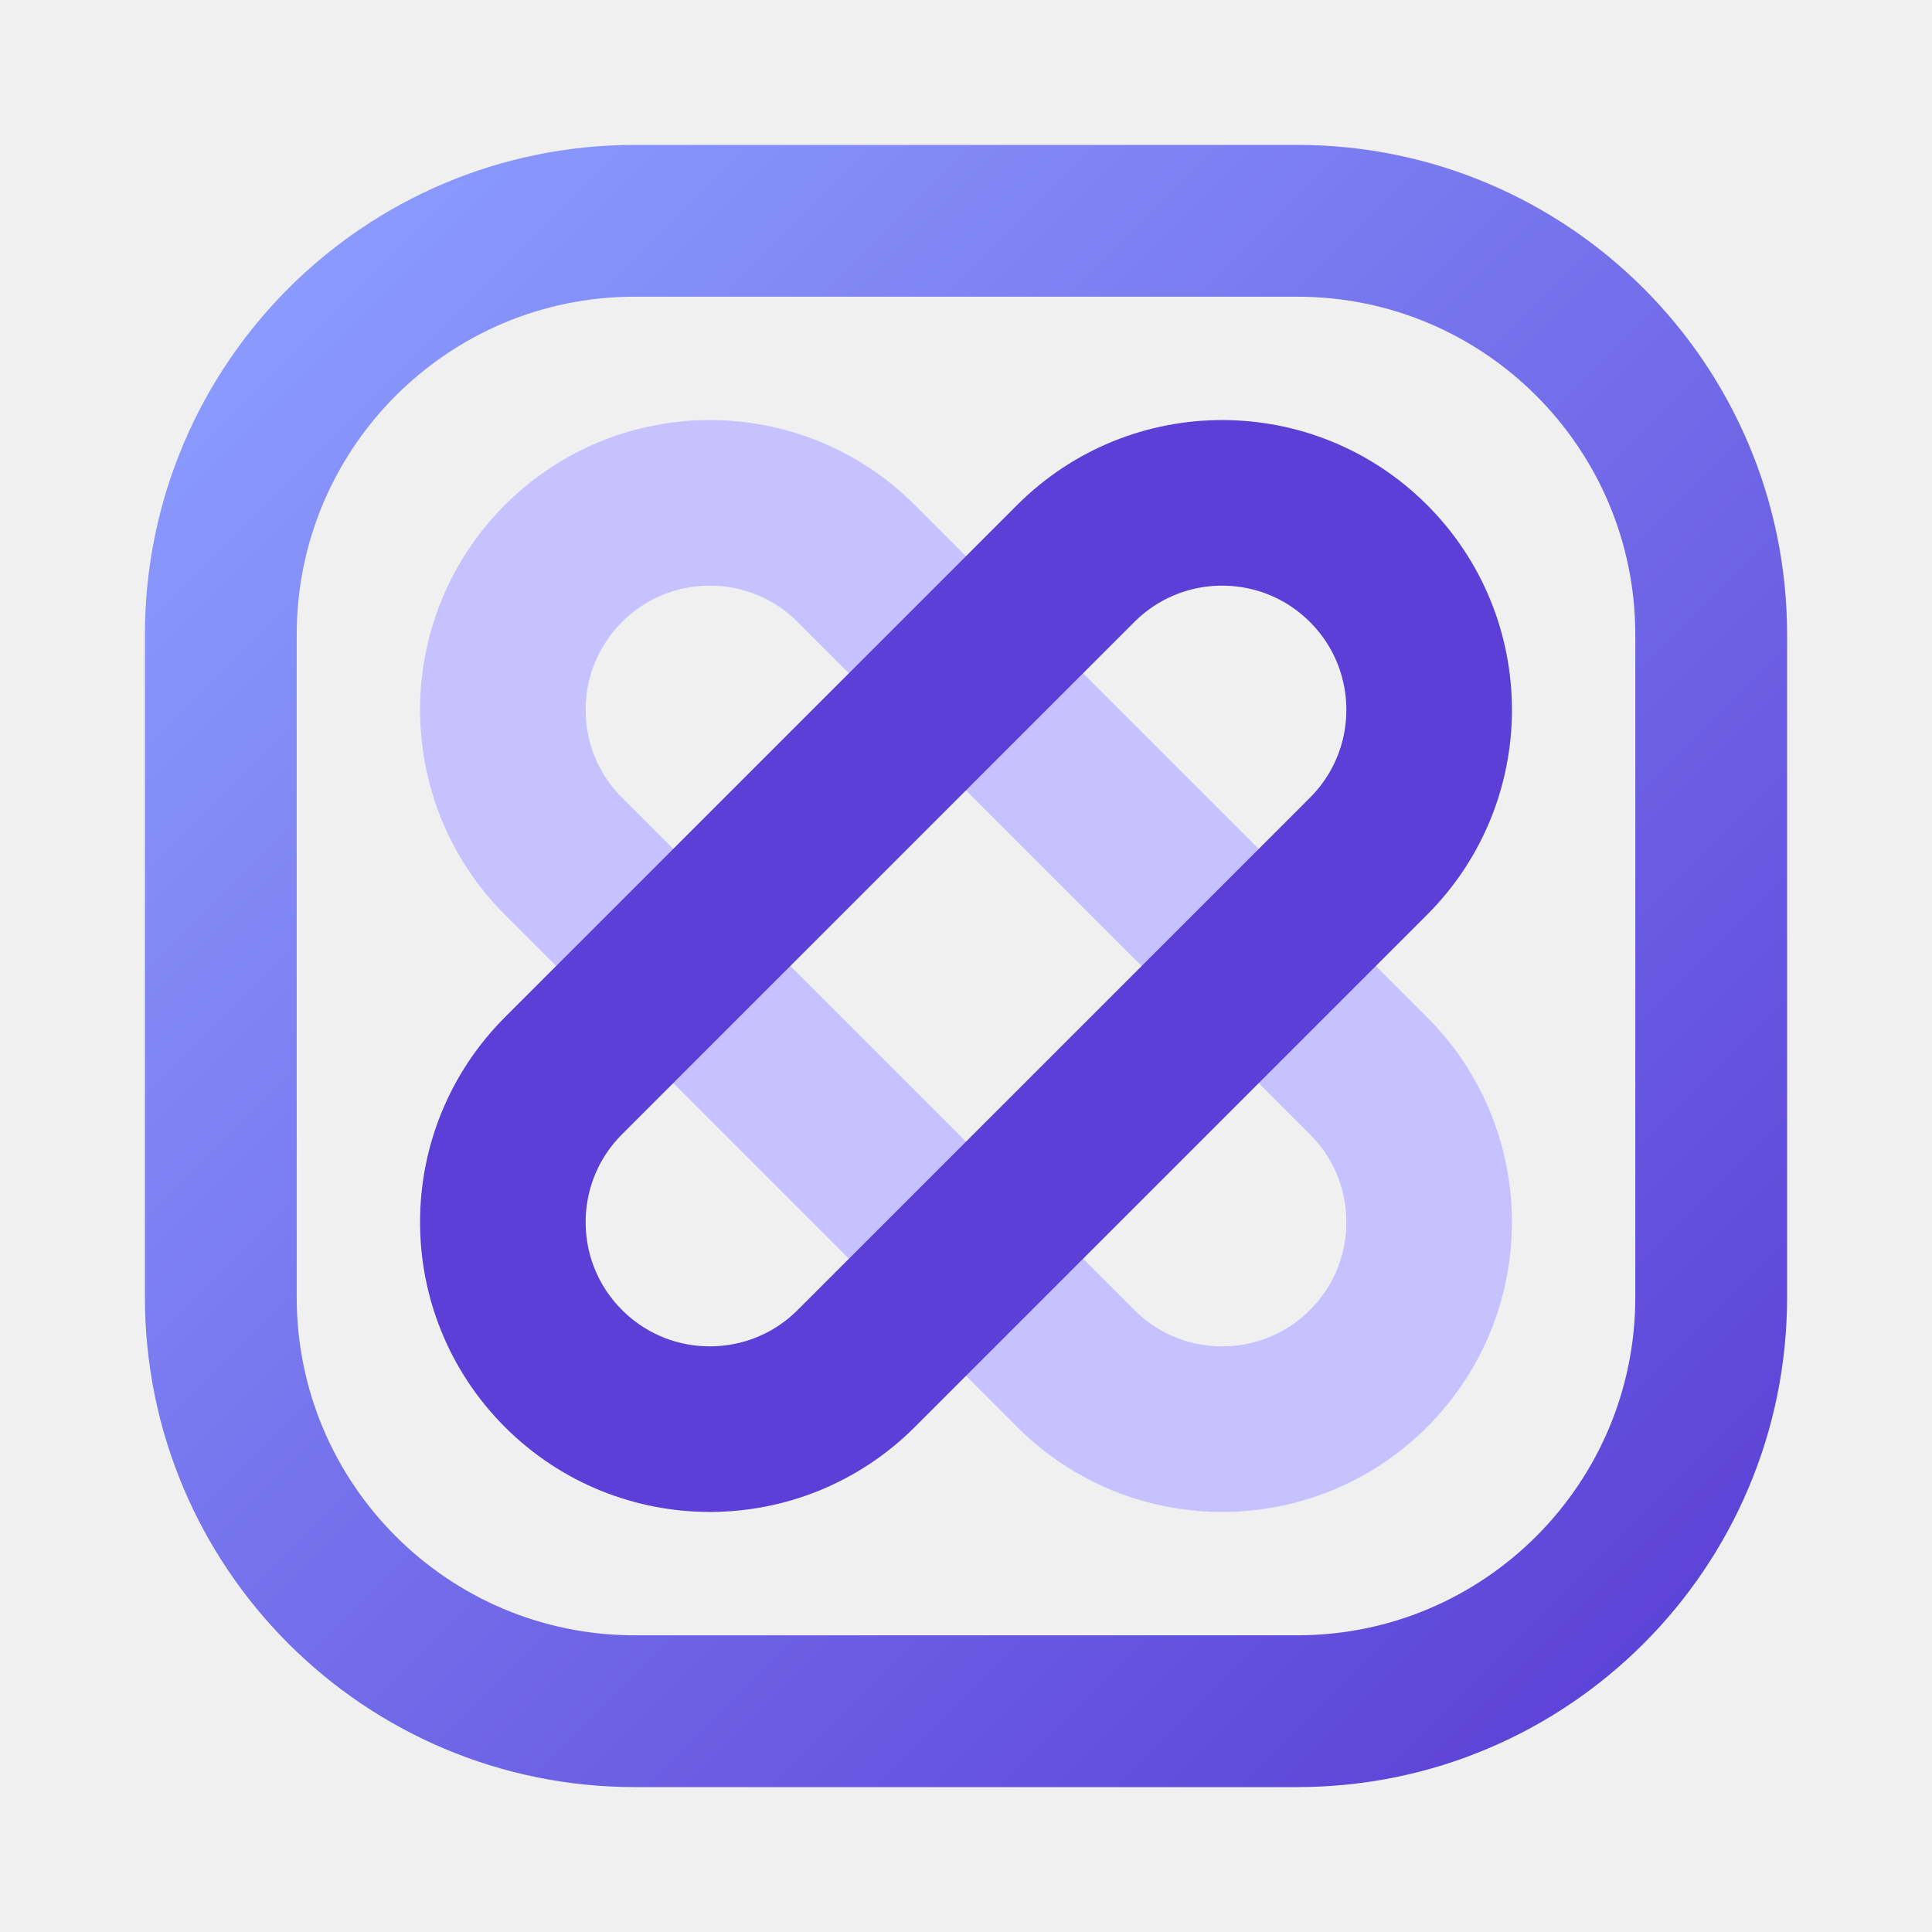
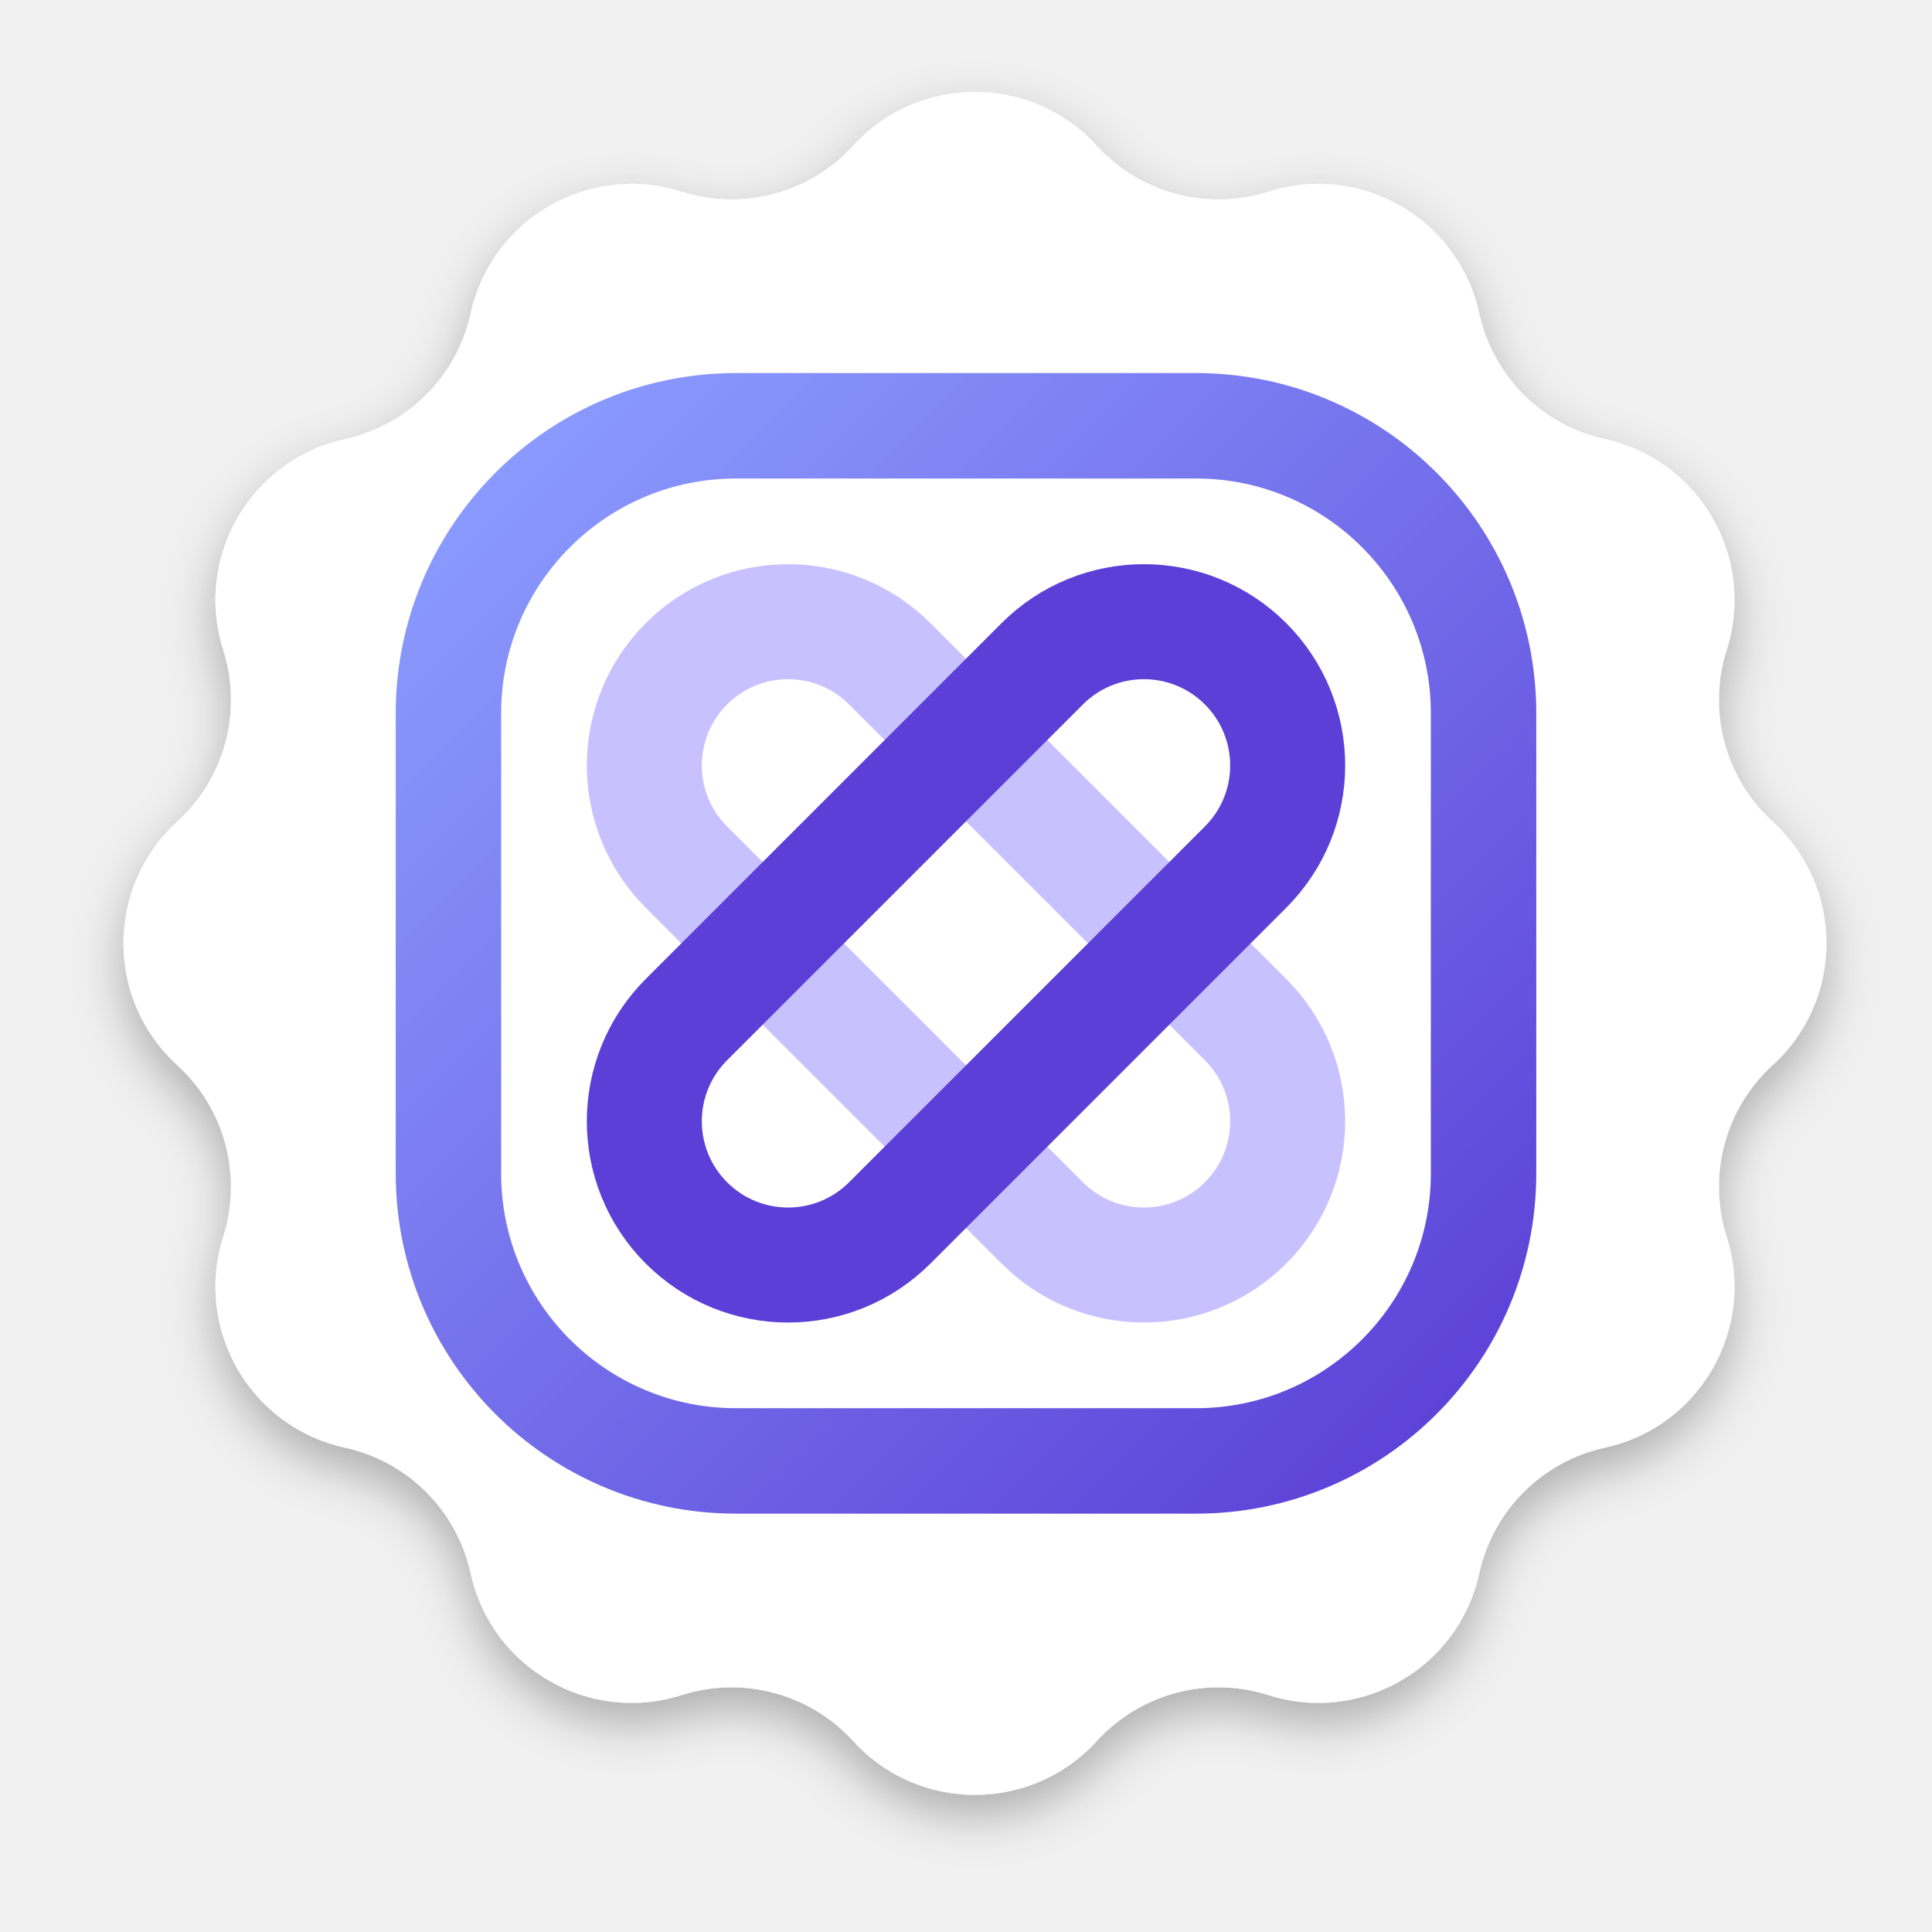
- <svg xmlns="http://www.w3.org/2000/svg" width="512" height="512" viewBox="-24 -24 560 560">
+ <svg xmlns="http://www.w3.org/2000/svg" width="512" height="512" viewBox="0 0 512 512">
  <defs>
    <linearGradient id="g" gradientUnits="userSpaceOnUse" x1="40" y1="40" x2="472" y2="472">
      <stop offset="0" stop-color="#8C9EFF" />
      <stop offset="1" stop-color="#5B3FD6" />
    </linearGradient>
+     <filter id="s" x="-10%" y="-10%" width="120%" height="125%">
+       <feDropShadow dx="0" dy="6" stdDeviation="7" flood-color="#000000" flood-opacity="0.28" />
+     </filter>
  </defs>
-   <rect x="40" y="40" width="432" height="432" rx="120" fill="none" stroke="url(#g)" stroke-width="44" />
-   <rect x="196.0" y="91.0" width="120" height="330" rx="60.0" stroke="#C7C2FF" stroke-width="48" fill="none" transform="rotate(-45 256 256)" />
-   <rect x="196.0" y="91.0" width="120" height="330" rx="60.0" stroke="#5B3FD6" stroke-width="48" fill="none" transform="rotate(45 256 256)" />
+   <g transform="translate(256 250) scale(0.9) translate(-256 -256)">
+     <path d="M509.361 256 C509.361 269.114 504.083 282.228 493.528 291.845 C479.524 304.604 474.233 324.35 479.981 342.402 C488.647 369.615 472.036 398.385 444.137 404.487 C425.629 408.535 411.173 422.99 407.126 441.498 C401.024 469.397 372.254 486.008 345.041 477.342 C326.989 471.594 307.243 476.885 294.483 490.889 C275.249 512 242.028 512 222.794 490.889 C210.035 476.885 190.288 471.594 172.236 477.342 C145.024 486.008 116.254 469.397 110.152 441.498 C106.104 422.99 91.649 408.535 73.141 404.487 C45.242 398.385 28.631 369.615 37.296 342.402 C43.045 324.35 37.754 304.604 23.75 291.845 C2.639 272.611 2.639 239.389 23.75 220.155 C37.754 207.396 43.045 187.65 37.296 169.598 C28.631 142.385 45.242 113.615 73.141 107.513 C91.649 103.465 106.104 89.01 110.152 70.502 C116.254 42.603 145.024 25.992 172.236 34.658 C190.288 40.406 210.035 35.115 222.794 21.111 C242.028 0 275.249 0 294.483 21.111 C307.243 35.115 326.989 40.406 345.041 34.658 C372.254 25.992 401.024 42.603 407.126 70.502 C411.173 89.01 425.629 103.465 444.137 107.513 C472.036 113.615 488.647 142.385 479.981 169.598 C474.233 187.65 479.524 207.396 493.528 220.156 C504.083 229.772 509.361 242.886 509.361 256 Z" fill="#FFFFFF" filter="url(#s)" />
+   </g>
+   <g transform="translate(256 250) scale(0.635) translate(-256 -256)">
+     <rect x="40" y="40" width="432" height="432" rx="120" fill="none" stroke="url(#g)" stroke-width="44" />
+     <rect x="196.0" y="91.0" width="120" height="330" rx="60.0" stroke="#C7C2FF" stroke-width="48" fill="none" transform="rotate(-45 256 256)" />
+     <rect x="196.0" y="91.0" width="120" height="330" rx="60.0" stroke="#5B3FD6" stroke-width="48" fill="none" transform="rotate(45 256 256)" />
+   </g>
</svg>
